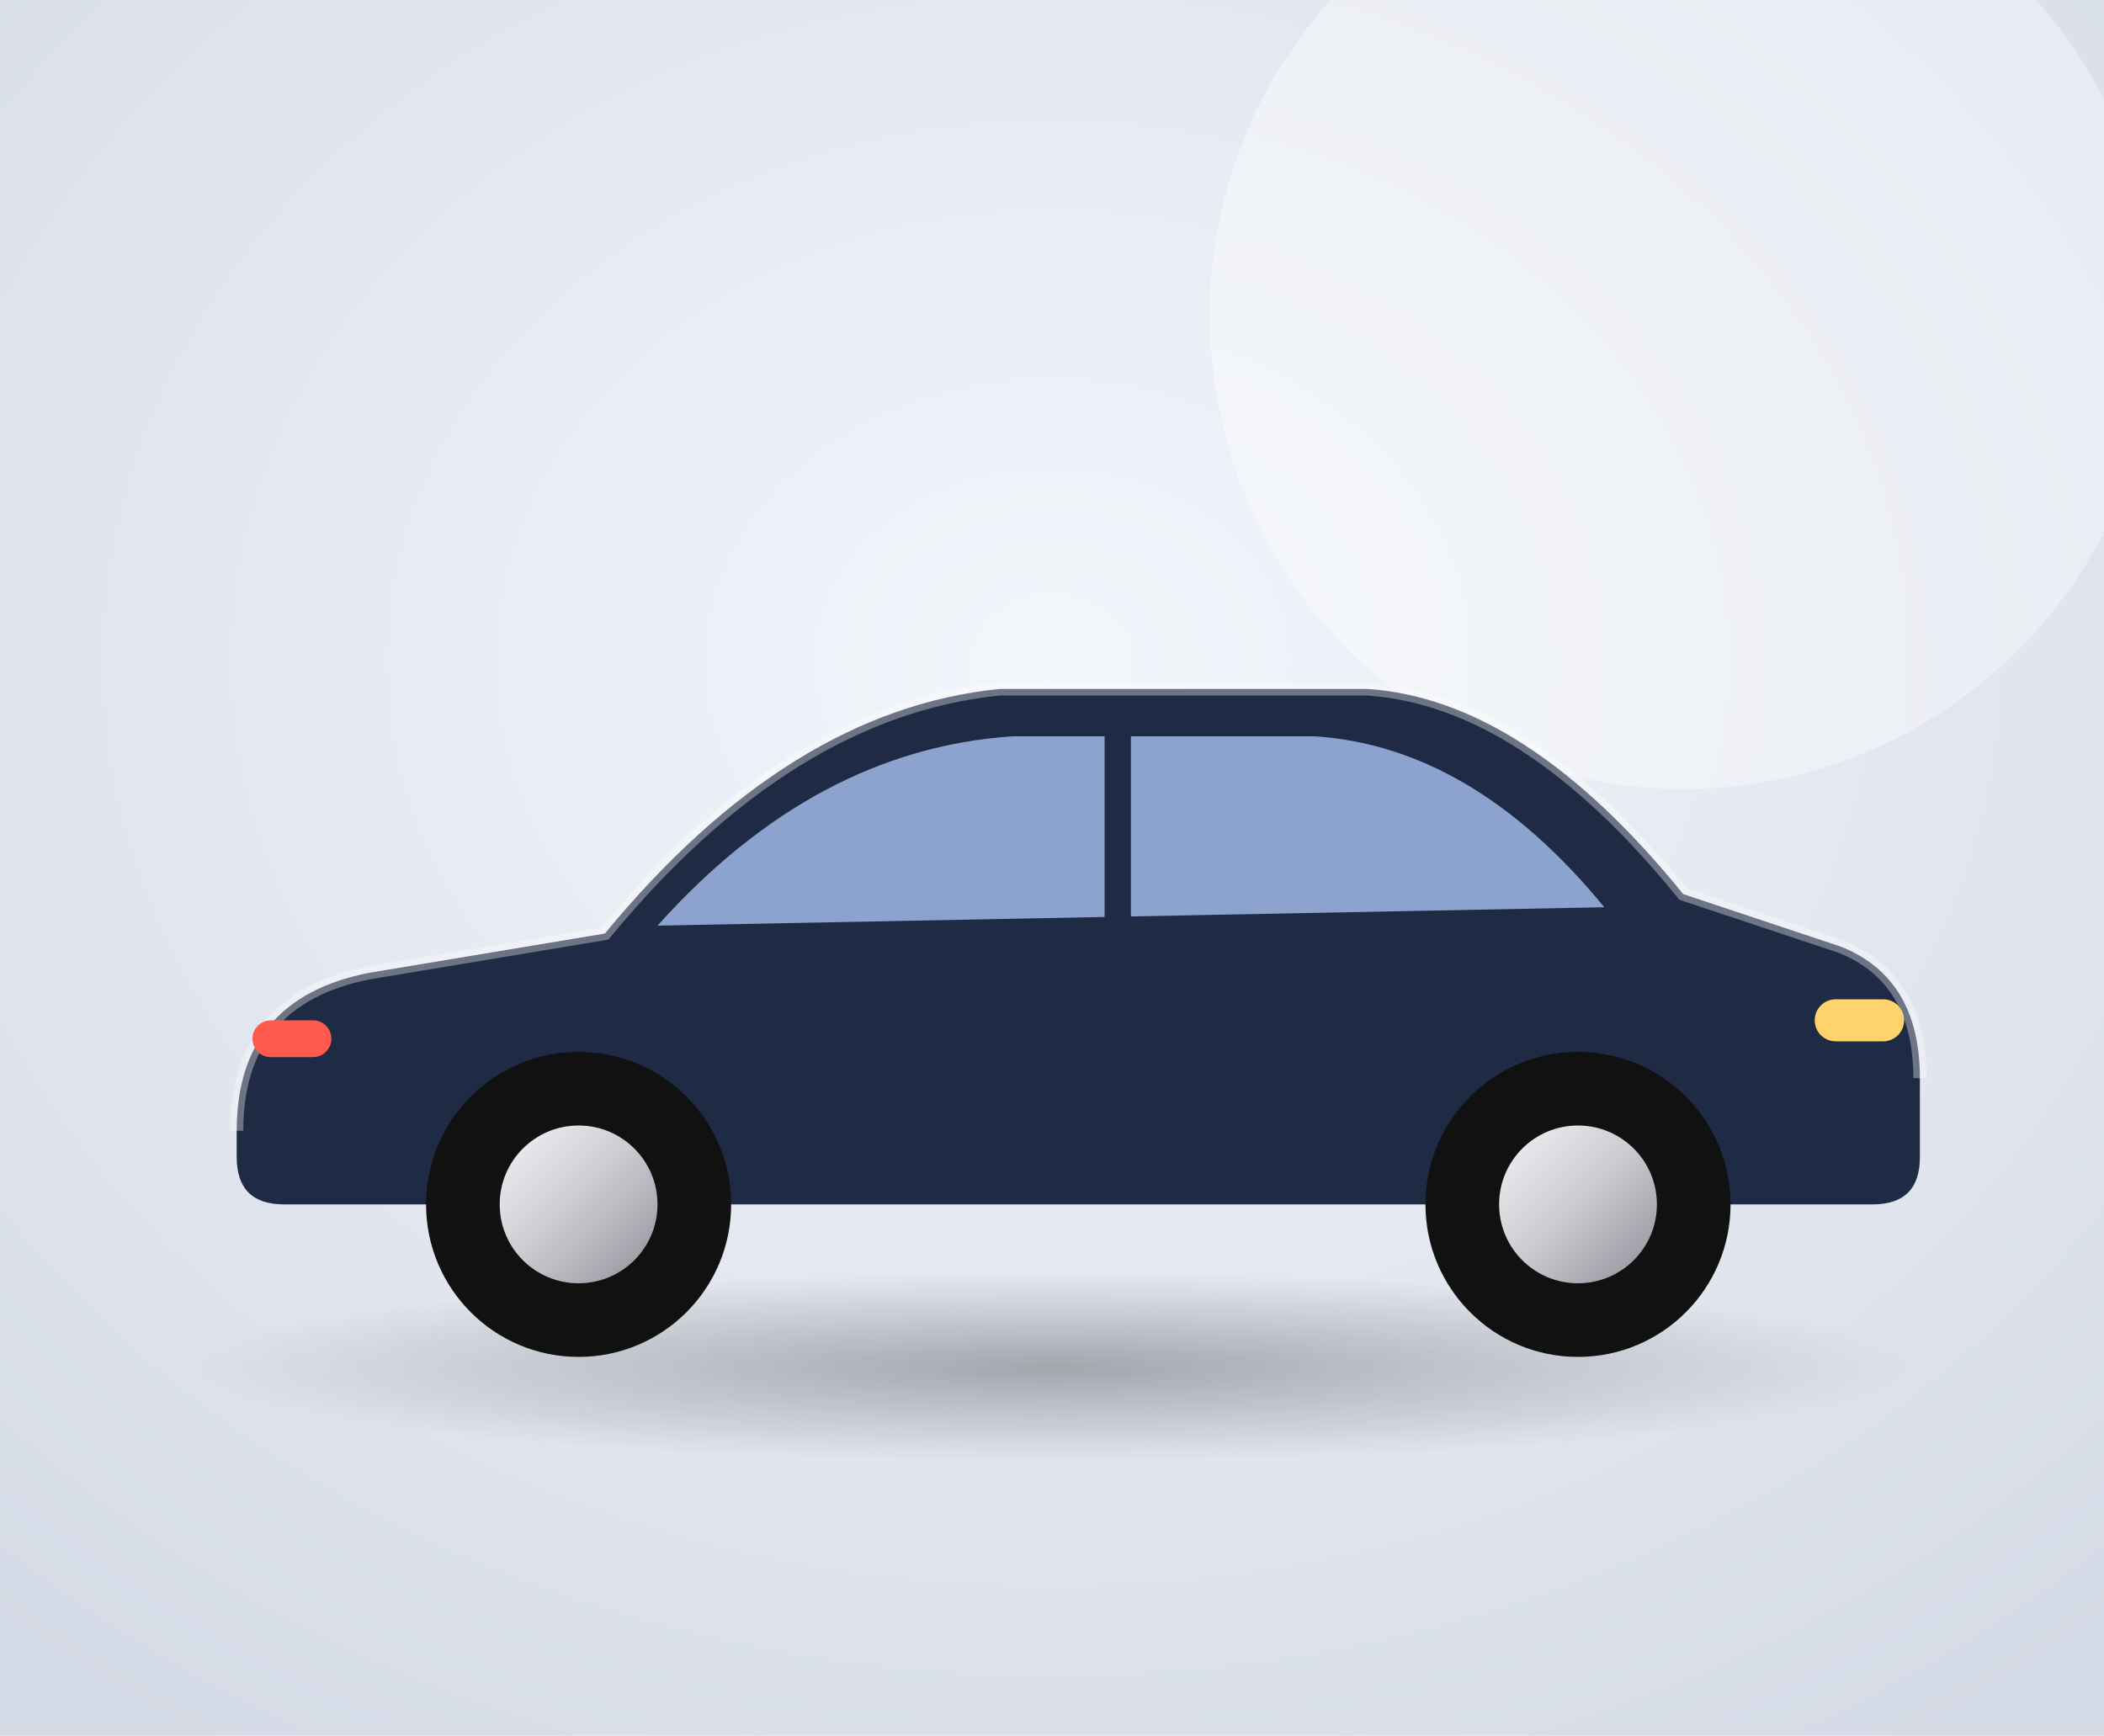
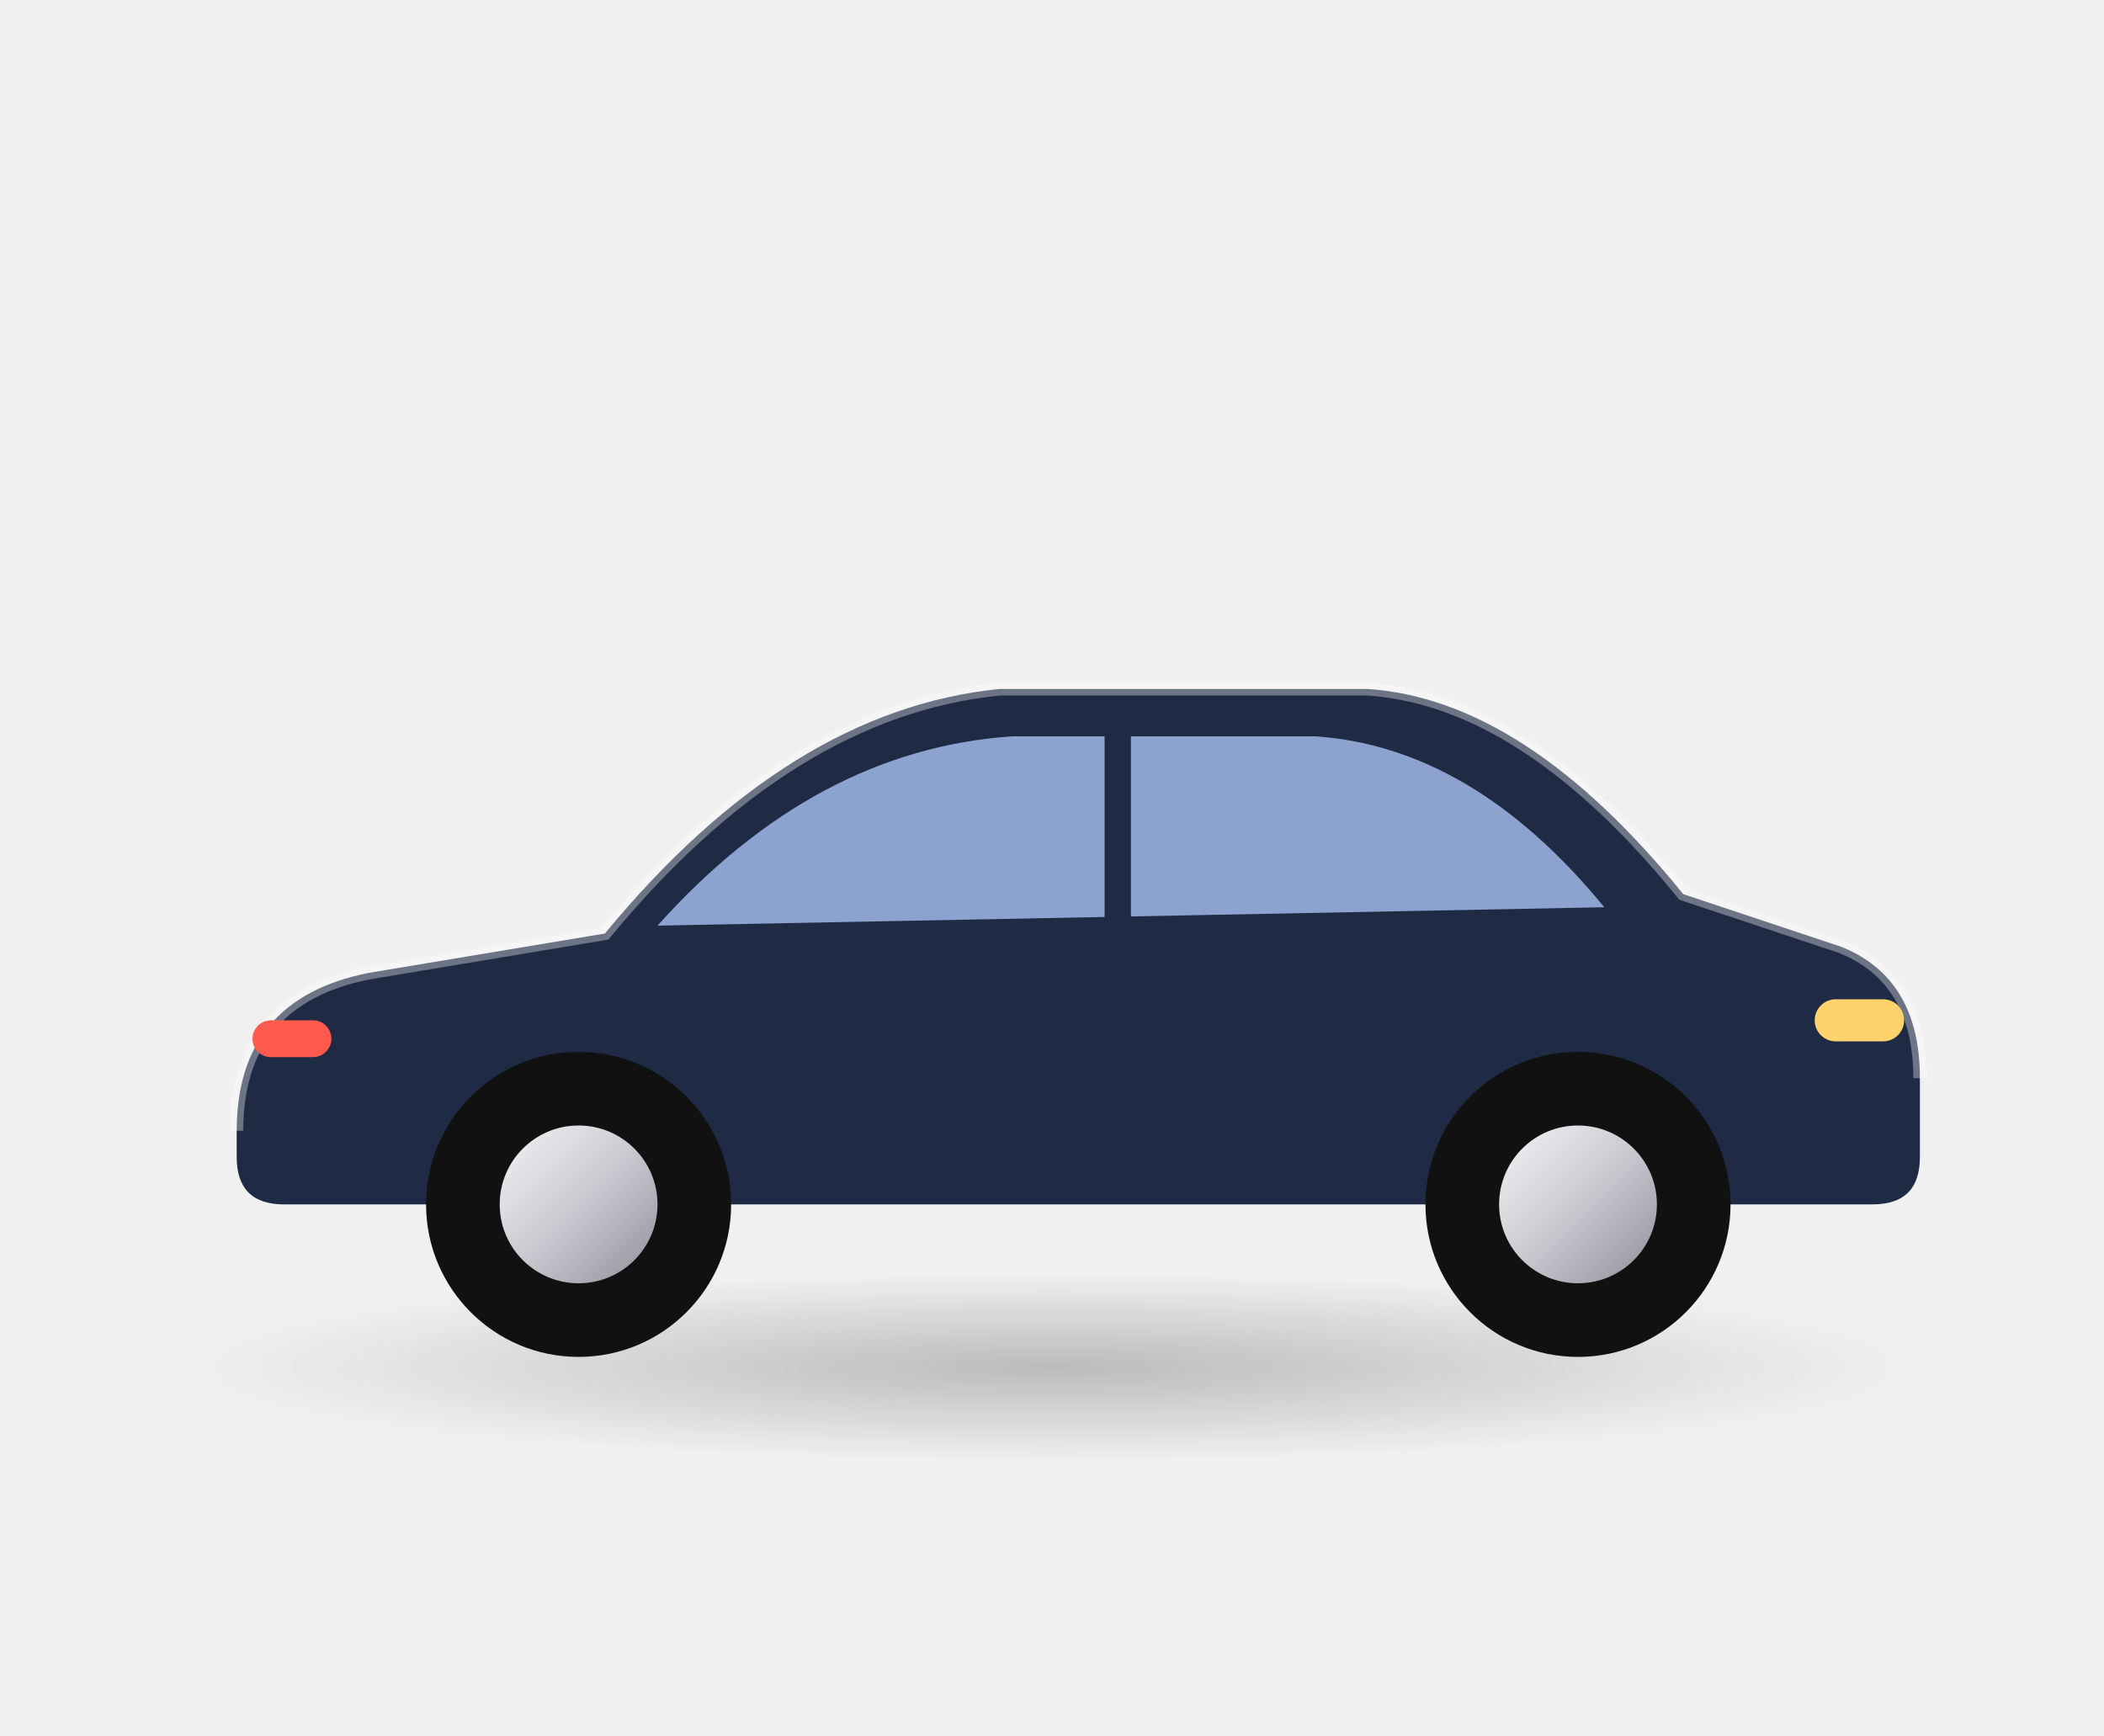
<svg xmlns="http://www.w3.org/2000/svg" viewBox="0 0 800 660">
  <defs>
    <radialGradient id="bg" cx="50%" cy="38%" r="75%">
      <stop offset="0" stop-color="#f3f6fb" />
      <stop offset="1" stop-color="#d5dbe6" />
    </radialGradient>
    <radialGradient id="sh" cx="50%" cy="50%" r="50%">
-       <stop offset="0" stop-color="#000" stop-opacity=".28" />
+       <stop offset="0" stop-color="#000" stop-opacity=".22" />
      <stop offset="1" stop-color="#000" stop-opacity="0" />
    </radialGradient>
    <linearGradient id="gloss" x1="0" y1="0" x2="0" y2="1">
      <stop offset="0" stop-color="#fff" stop-opacity=".55" />
      <stop offset=".5" stop-color="#fff" stop-opacity="0" />
    </linearGradient>
    <linearGradient id="metal" x1="0" y1="0" x2="1" y2="1">
      <stop offset="0" stop-color="#f4f4f6" />
      <stop offset=".5" stop-color="#c9c9d0" />
      <stop offset="1" stop-color="#8f8f98" />
    </linearGradient>
    <linearGradient id="dark" x1="0" y1="0" x2="0" y2="1">
      <stop offset="0" stop-color="#3a3a42" />
      <stop offset="1" stop-color="#121216" />
    </linearGradient>
    <linearGradient id="acc" x1="0" y1="0" x2="1" y2="1">
      <stop offset="0" stop-color="#8b6dff" />
      <stop offset="1" stop-color="#4a25e0" />
    </linearGradient>
    <linearGradient id="coral" x1="0" y1="0" x2="1" y2="1">
      <stop offset="0" stop-color="#ff8a7f" />
      <stop offset="1" stop-color="#e23e33" />
    </linearGradient>
    <linearGradient id="screen" x1="0" y1="0" x2="1" y2="1">
      <stop offset="0" stop-color="#7b5cff" />
      <stop offset=".55" stop-color="#ff7a6e" />
      <stop offset="1" stop-color="#ffc56b" />
    </linearGradient>
  </defs>
-   <rect width="800" height="660" fill="url(#bg)" />
-   <circle cx="640" cy="120" r="180" fill="#fff" opacity=".35" />
  <ellipse cx="400" cy="520" rx="330" ry="36" fill="url(#sh)" />
  <path d="M90 430 Q90 380 140 370 L230 355 Q300 270 380 262 L520 262 Q580 266 640 340 L700 360 Q730 372 730 410 L730 440 Q730 458 712 458 L108 458 Q90 458 90 440 Z" fill="#1f2a44" />
  <path d="M250 352 Q310 285 385 280 L500 280 Q560 284 610 345 Z" fill="#9fb7e8" opacity=".85" />
  <path d="M425 280 L425 350" stroke="#1f2a44" stroke-width="10" />
  <path d="M90 430 Q90 380 140 370 L230 355 Q300 270 380 262 L520 262 Q580 266 640 340 L700 360 Q730 372 730 410" fill="none" stroke="#fff" stroke-width="5" opacity=".35" />
  <circle cx="220" cy="458" r="58" fill="#111" />
  <circle cx="220" cy="458" r="30" fill="url(#metal)" />
  <circle cx="600" cy="458" r="58" fill="#111" />
  <circle cx="600" cy="458" r="30" fill="url(#metal)" />
  <rect x="690" y="380" width="34" height="16" rx="8" fill="#ffd36b" />
  <rect x="96" y="388" width="30" height="14" rx="7" fill="#ff5a4e" />
</svg>
